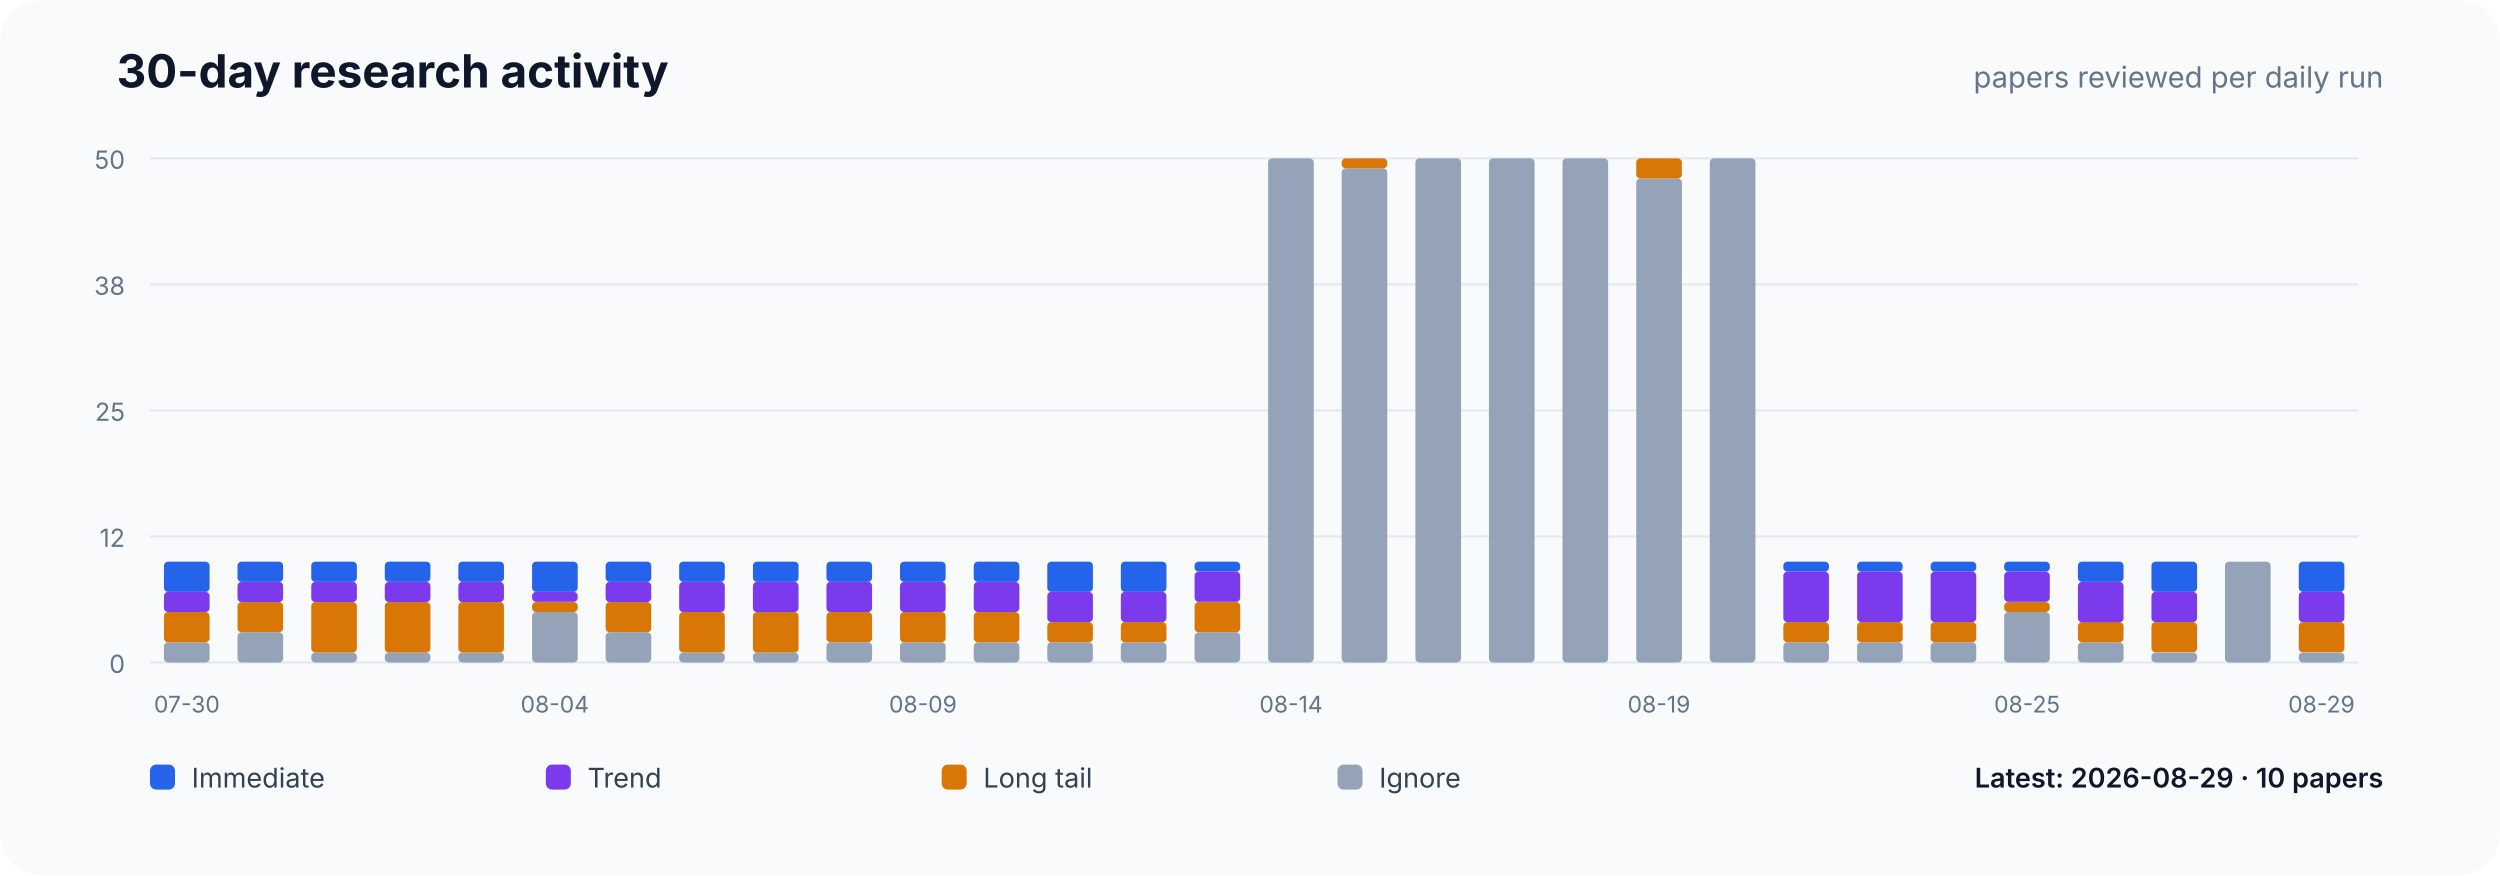
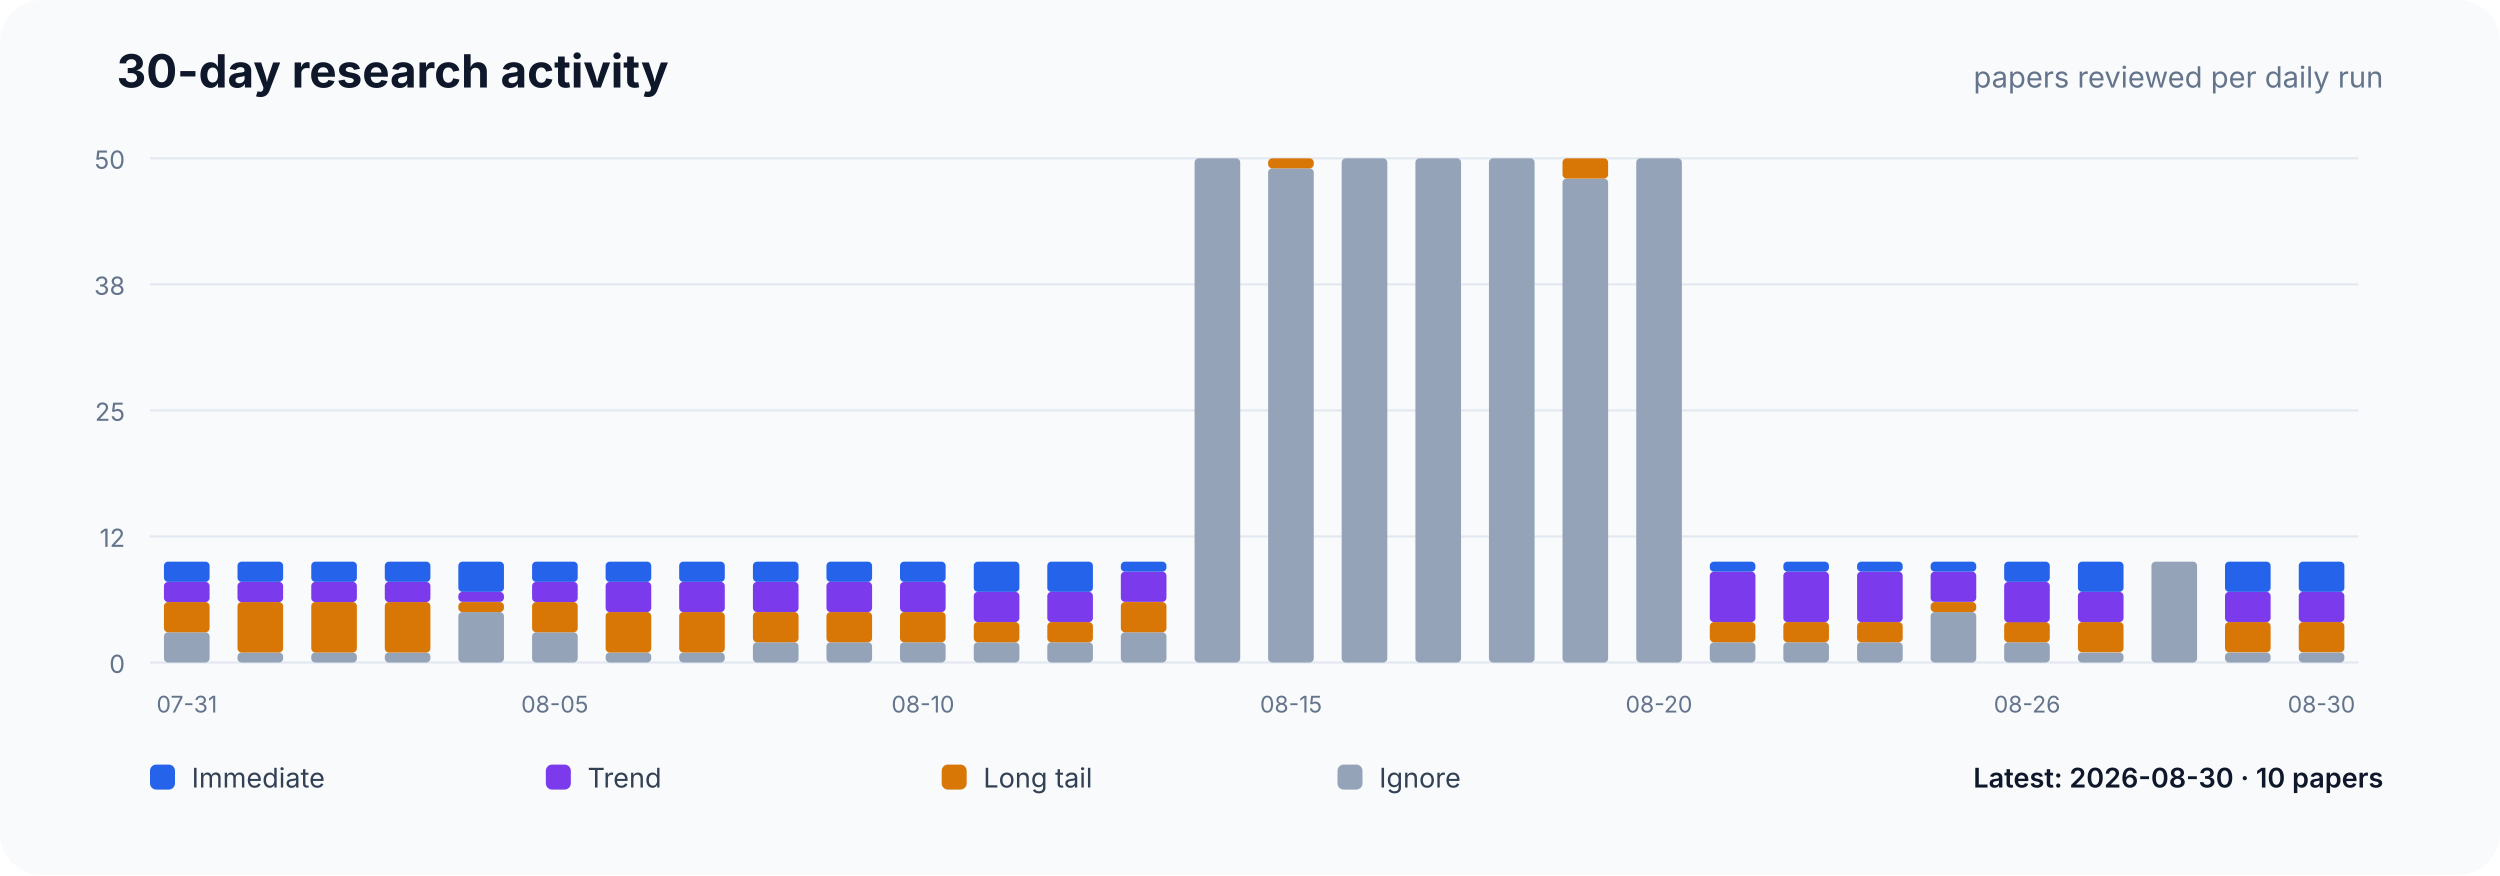
<svg xmlns="http://www.w3.org/2000/svg" width="1200" height="420" viewBox="0 0 1200 420" role="img" aria-labelledby="title desc">
  <rect width="1200" height="420" rx="20" fill="#f8fafc" />
  <text x="56" y="42" font-family="Inter,system-ui,sans-serif" font-size="22" font-weight="700" fill="#0f172a">30-day research activity</text>
  <text x="1144" y="42" text-anchor="end" font-family="Inter,system-ui,sans-serif" font-size="14" fill="#64748b">papers reviewed per daily run</text>
  <line x1="72" y1="318.0" x2="1132" y2="318.0" stroke="#e2e8f0" />
  <text x="60" y="323.0" text-anchor="end" font-family="Inter,system-ui,sans-serif" font-size="12" fill="#64748b">0</text>
  <line x1="72" y1="257.5" x2="1132" y2="257.5" stroke="#e2e8f0" />
  <text x="60" y="262.5" text-anchor="end" font-family="Inter,system-ui,sans-serif" font-size="12" fill="#64748b">12</text>
  <line x1="72" y1="197.0" x2="1132" y2="197.0" stroke="#e2e8f0" />
  <text x="60" y="202.0" text-anchor="end" font-family="Inter,system-ui,sans-serif" font-size="12" fill="#64748b">25</text>
  <line x1="72" y1="136.5" x2="1132" y2="136.5" stroke="#e2e8f0" />
  <text x="60" y="141.5" text-anchor="end" font-family="Inter,system-ui,sans-serif" font-size="12" fill="#64748b">38</text>
  <line x1="72" y1="76.0" x2="1132" y2="76.0" stroke="#e2e8f0" />
  <text x="60" y="81.0" text-anchor="end" font-family="Inter,system-ui,sans-serif" font-size="12" fill="#64748b">50</text>
-   <rect x="78.7" y="308.3" width="21.9" height="9.7" rx="2" fill="#94a3b8" />
-   <rect x="78.7" y="293.8" width="21.9" height="14.5" rx="2" fill="#d97706" />
-   <rect x="78.7" y="284.1" width="21.9" height="9.7" rx="2" fill="#7c3aed" />
-   <rect x="78.7" y="269.6" width="21.9" height="14.5" rx="2" fill="#2563eb" />
-   <text x="89.7" y="342" text-anchor="middle" font-family="Inter,system-ui,sans-serif" font-size="11" fill="#64748b">07-30</text>
-   <rect x="114.0" y="303.5" width="21.9" height="14.5" rx="2" fill="#94a3b8" />
-   <rect x="114.0" y="289.0" width="21.9" height="14.5" rx="2" fill="#d97706" />
+   <rect x="78.7" y="303.5" width="21.9" height="14.5" rx="2" fill="#94a3b8" />
+   <rect x="78.7" y="289.0" width="21.9" height="14.5" rx="2" fill="#d97706" />
+   <rect x="78.7" y="279.3" width="21.9" height="9.7" rx="2" fill="#7c3aed" />
+   <rect x="78.7" y="269.6" width="21.9" height="9.7" rx="2" fill="#2563eb" />
+   <text x="89.7" y="342" text-anchor="middle" font-family="Inter,system-ui,sans-serif" font-size="11" fill="#64748b">07-31</text>
+   <rect x="114.0" y="313.2" width="21.9" height="4.8" rx="2" fill="#94a3b8" />
+   <rect x="114.0" y="289.0" width="21.9" height="24.2" rx="2" fill="#d97706" />
  <rect x="114.0" y="279.3" width="21.9" height="9.7" rx="2" fill="#7c3aed" />
  <rect x="114.0" y="269.6" width="21.9" height="9.7" rx="2" fill="#2563eb" />
  <rect x="149.4" y="313.2" width="21.9" height="4.8" rx="2" fill="#94a3b8" />
  <rect x="149.4" y="289.0" width="21.9" height="24.2" rx="2" fill="#d97706" />
  <rect x="149.4" y="279.3" width="21.9" height="9.7" rx="2" fill="#7c3aed" />
  <rect x="149.4" y="269.6" width="21.9" height="9.7" rx="2" fill="#2563eb" />
  <rect x="184.7" y="313.2" width="21.9" height="4.8" rx="2" fill="#94a3b8" />
  <rect x="184.7" y="289.0" width="21.9" height="24.2" rx="2" fill="#d97706" />
  <rect x="184.7" y="279.3" width="21.9" height="9.7" rx="2" fill="#7c3aed" />
  <rect x="184.7" y="269.6" width="21.9" height="9.7" rx="2" fill="#2563eb" />
-   <rect x="220.0" y="313.2" width="21.9" height="4.8" rx="2" fill="#94a3b8" />
-   <rect x="220.0" y="289.0" width="21.9" height="24.2" rx="2" fill="#d97706" />
-   <rect x="220.0" y="279.3" width="21.9" height="9.7" rx="2" fill="#7c3aed" />
-   <rect x="220.0" y="269.6" width="21.9" height="9.7" rx="2" fill="#2563eb" />
-   <rect x="255.4" y="293.8" width="21.9" height="24.2" rx="2" fill="#94a3b8" />
-   <rect x="255.4" y="289.0" width="21.9" height="4.8" rx="2" fill="#d97706" />
-   <rect x="255.4" y="284.1" width="21.9" height="4.8" rx="2" fill="#7c3aed" />
-   <rect x="255.4" y="269.6" width="21.9" height="14.5" rx="2" fill="#2563eb" />
-   <text x="266.3" y="342" text-anchor="middle" font-family="Inter,system-ui,sans-serif" font-size="11" fill="#64748b">08-04</text>
-   <rect x="290.7" y="303.5" width="21.9" height="14.5" rx="2" fill="#94a3b8" />
-   <rect x="290.7" y="289.0" width="21.9" height="14.5" rx="2" fill="#d97706" />
-   <rect x="290.7" y="279.3" width="21.9" height="9.7" rx="2" fill="#7c3aed" />
+   <rect x="220.0" y="293.8" width="21.9" height="24.2" rx="2" fill="#94a3b8" />
+   <rect x="220.0" y="289.0" width="21.9" height="4.8" rx="2" fill="#d97706" />
+   <rect x="220.0" y="284.1" width="21.9" height="4.8" rx="2" fill="#7c3aed" />
+   <rect x="220.0" y="269.6" width="21.9" height="14.5" rx="2" fill="#2563eb" />
+   <rect x="255.4" y="303.5" width="21.9" height="14.5" rx="2" fill="#94a3b8" />
+   <rect x="255.4" y="289.0" width="21.9" height="14.5" rx="2" fill="#d97706" />
+   <rect x="255.4" y="279.3" width="21.9" height="9.7" rx="2" fill="#7c3aed" />
+   <rect x="255.4" y="269.6" width="21.9" height="9.7" rx="2" fill="#2563eb" />
+   <text x="266.3" y="342" text-anchor="middle" font-family="Inter,system-ui,sans-serif" font-size="11" fill="#64748b">08-05</text>
+   <rect x="290.7" y="313.2" width="21.9" height="4.8" rx="2" fill="#94a3b8" />
+   <rect x="290.7" y="293.8" width="21.9" height="19.4" rx="2" fill="#d97706" />
+   <rect x="290.7" y="279.3" width="21.9" height="14.5" rx="2" fill="#7c3aed" />
  <rect x="290.7" y="269.6" width="21.9" height="9.7" rx="2" fill="#2563eb" />
  <rect x="326.0" y="313.2" width="21.9" height="4.8" rx="2" fill="#94a3b8" />
  <rect x="326.0" y="293.8" width="21.9" height="19.4" rx="2" fill="#d97706" />
  <rect x="326.0" y="279.3" width="21.9" height="14.5" rx="2" fill="#7c3aed" />
  <rect x="326.0" y="269.6" width="21.9" height="9.7" rx="2" fill="#2563eb" />
-   <rect x="361.4" y="313.2" width="21.9" height="4.8" rx="2" fill="#94a3b8" />
-   <rect x="361.4" y="293.8" width="21.9" height="19.4" rx="2" fill="#d97706" />
+   <rect x="361.4" y="308.3" width="21.9" height="9.7" rx="2" fill="#94a3b8" />
+   <rect x="361.4" y="293.8" width="21.9" height="14.5" rx="2" fill="#d97706" />
  <rect x="361.4" y="279.3" width="21.9" height="14.5" rx="2" fill="#7c3aed" />
  <rect x="361.4" y="269.6" width="21.9" height="9.7" rx="2" fill="#2563eb" />
  <rect x="396.7" y="308.3" width="21.9" height="9.7" rx="2" fill="#94a3b8" />
  <rect x="396.7" y="293.8" width="21.9" height="14.5" rx="2" fill="#d97706" />
  <rect x="396.7" y="279.3" width="21.9" height="14.5" rx="2" fill="#7c3aed" />
  <rect x="396.7" y="269.6" width="21.9" height="9.7" rx="2" fill="#2563eb" />
  <rect x="432.0" y="308.3" width="21.9" height="9.7" rx="2" fill="#94a3b8" />
  <rect x="432.0" y="293.8" width="21.9" height="14.5" rx="2" fill="#d97706" />
  <rect x="432.0" y="279.3" width="21.9" height="14.5" rx="2" fill="#7c3aed" />
  <rect x="432.0" y="269.6" width="21.9" height="9.7" rx="2" fill="#2563eb" />
-   <text x="443.0" y="342" text-anchor="middle" font-family="Inter,system-ui,sans-serif" font-size="11" fill="#64748b">08-09</text>
+   <text x="443.0" y="342" text-anchor="middle" font-family="Inter,system-ui,sans-serif" font-size="11" fill="#64748b">08-10</text>
  <rect x="467.4" y="308.3" width="21.9" height="9.7" rx="2" fill="#94a3b8" />
-   <rect x="467.4" y="293.8" width="21.9" height="14.5" rx="2" fill="#d97706" />
-   <rect x="467.4" y="279.3" width="21.9" height="14.5" rx="2" fill="#7c3aed" />
-   <rect x="467.4" y="269.6" width="21.9" height="9.7" rx="2" fill="#2563eb" />
+   <rect x="467.4" y="298.6" width="21.9" height="9.7" rx="2" fill="#d97706" />
+   <rect x="467.4" y="284.1" width="21.9" height="14.5" rx="2" fill="#7c3aed" />
+   <rect x="467.4" y="269.6" width="21.9" height="14.5" rx="2" fill="#2563eb" />
  <rect x="502.7" y="308.3" width="21.9" height="9.7" rx="2" fill="#94a3b8" />
  <rect x="502.7" y="298.6" width="21.9" height="9.7" rx="2" fill="#d97706" />
  <rect x="502.7" y="284.1" width="21.9" height="14.5" rx="2" fill="#7c3aed" />
  <rect x="502.7" y="269.6" width="21.9" height="14.5" rx="2" fill="#2563eb" />
-   <rect x="538.0" y="308.3" width="21.9" height="9.7" rx="2" fill="#94a3b8" />
-   <rect x="538.0" y="298.6" width="21.9" height="9.7" rx="2" fill="#d97706" />
-   <rect x="538.0" y="284.1" width="21.9" height="14.5" rx="2" fill="#7c3aed" />
-   <rect x="538.0" y="269.6" width="21.9" height="14.5" rx="2" fill="#2563eb" />
-   <rect x="573.4" y="303.5" width="21.9" height="14.5" rx="2" fill="#94a3b8" />
-   <rect x="573.4" y="289.0" width="21.9" height="14.5" rx="2" fill="#d97706" />
-   <rect x="573.4" y="274.4" width="21.9" height="14.5" rx="2" fill="#7c3aed" />
-   <rect x="573.4" y="269.6" width="21.9" height="4.8" rx="2" fill="#2563eb" />
-   <rect x="608.7" y="76.0" width="21.9" height="242.0" rx="2" fill="#94a3b8" />
-   <rect x="608.7" y="76.0" width="21.9" height="0.0" rx="2" fill="#d97706" />
+   <rect x="538.0" y="303.5" width="21.9" height="14.5" rx="2" fill="#94a3b8" />
+   <rect x="538.0" y="289.0" width="21.9" height="14.5" rx="2" fill="#d97706" />
+   <rect x="538.0" y="274.4" width="21.9" height="14.5" rx="2" fill="#7c3aed" />
+   <rect x="538.0" y="269.6" width="21.9" height="4.8" rx="2" fill="#2563eb" />
+   <rect x="573.4" y="76.0" width="21.9" height="242.0" rx="2" fill="#94a3b8" />
+   <rect x="573.4" y="76.0" width="21.9" height="0.0" rx="2" fill="#d97706" />
+   <rect x="573.4" y="76.0" width="21.9" height="0.0" rx="2" fill="#7c3aed" />
+   <rect x="573.4" y="76.0" width="21.9" height="0.0" rx="2" fill="#2563eb" />
+   <rect x="608.7" y="80.8" width="21.9" height="237.2" rx="2" fill="#94a3b8" />
+   <rect x="608.7" y="76.0" width="21.9" height="4.8" rx="2" fill="#d97706" />
  <rect x="608.7" y="76.0" width="21.9" height="0.0" rx="2" fill="#7c3aed" />
  <rect x="608.7" y="76.0" width="21.9" height="0.0" rx="2" fill="#2563eb" />
-   <text x="619.7" y="342" text-anchor="middle" font-family="Inter,system-ui,sans-serif" font-size="11" fill="#64748b">08-14</text>
-   <rect x="644.0" y="80.8" width="21.9" height="237.2" rx="2" fill="#94a3b8" />
-   <rect x="644.0" y="76.0" width="21.9" height="4.8" rx="2" fill="#d97706" />
+   <text x="619.7" y="342" text-anchor="middle" font-family="Inter,system-ui,sans-serif" font-size="11" fill="#64748b">08-15</text>
+   <rect x="644.0" y="76.0" width="21.9" height="242.0" rx="2" fill="#94a3b8" />
+   <rect x="644.0" y="76.0" width="21.9" height="0.0" rx="2" fill="#d97706" />
  <rect x="644.0" y="76.0" width="21.9" height="0.0" rx="2" fill="#7c3aed" />
  <rect x="644.0" y="76.0" width="21.9" height="0.0" rx="2" fill="#2563eb" />
  <rect x="679.4" y="76.0" width="21.9" height="242.0" rx="2" fill="#94a3b8" />
  <rect x="679.4" y="76.0" width="21.9" height="0.0" rx="2" fill="#d97706" />
  <rect x="679.4" y="76.0" width="21.9" height="0.0" rx="2" fill="#7c3aed" />
  <rect x="679.4" y="76.0" width="21.9" height="0.0" rx="2" fill="#2563eb" />
  <rect x="714.7" y="76.0" width="21.9" height="242.0" rx="2" fill="#94a3b8" />
  <rect x="714.7" y="76.0" width="21.9" height="0.0" rx="2" fill="#d97706" />
  <rect x="714.7" y="76.0" width="21.9" height="0.0" rx="2" fill="#7c3aed" />
  <rect x="714.7" y="76.0" width="21.9" height="0.0" rx="2" fill="#2563eb" />
-   <rect x="750.0" y="76.0" width="21.9" height="242.0" rx="2" fill="#94a3b8" />
-   <rect x="750.0" y="76.0" width="21.9" height="0.0" rx="2" fill="#d97706" />
+   <rect x="750.0" y="85.7" width="21.9" height="232.3" rx="2" fill="#94a3b8" />
+   <rect x="750.0" y="76.0" width="21.9" height="9.7" rx="2" fill="#d97706" />
  <rect x="750.0" y="76.0" width="21.9" height="0.0" rx="2" fill="#7c3aed" />
  <rect x="750.0" y="76.0" width="21.9" height="0.0" rx="2" fill="#2563eb" />
-   <rect x="785.4" y="85.7" width="21.9" height="232.3" rx="2" fill="#94a3b8" />
-   <rect x="785.4" y="76.0" width="21.9" height="9.7" rx="2" fill="#d97706" />
+   <rect x="785.4" y="76.0" width="21.9" height="242.0" rx="2" fill="#94a3b8" />
+   <rect x="785.4" y="76.0" width="21.9" height="0.0" rx="2" fill="#d97706" />
  <rect x="785.4" y="76.0" width="21.9" height="0.0" rx="2" fill="#7c3aed" />
  <rect x="785.4" y="76.0" width="21.9" height="0.0" rx="2" fill="#2563eb" />
-   <text x="796.3" y="342" text-anchor="middle" font-family="Inter,system-ui,sans-serif" font-size="11" fill="#64748b">08-19</text>
-   <rect x="820.7" y="76.0" width="21.9" height="242.0" rx="2" fill="#94a3b8" />
-   <rect x="820.7" y="76.0" width="21.9" height="0.0" rx="2" fill="#d97706" />
-   <rect x="820.7" y="76.0" width="21.9" height="0.0" rx="2" fill="#7c3aed" />
-   <rect x="820.7" y="76.0" width="21.9" height="0.0" rx="2" fill="#2563eb" />
+   <text x="796.3" y="342" text-anchor="middle" font-family="Inter,system-ui,sans-serif" font-size="11" fill="#64748b">08-20</text>
+   <rect x="820.7" y="308.3" width="21.9" height="9.7" rx="2" fill="#94a3b8" />
+   <rect x="820.7" y="298.6" width="21.9" height="9.7" rx="2" fill="#d97706" />
+   <rect x="820.7" y="274.4" width="21.9" height="24.2" rx="2" fill="#7c3aed" />
+   <rect x="820.7" y="269.6" width="21.9" height="4.8" rx="2" fill="#2563eb" />
  <rect x="856.0" y="308.3" width="21.9" height="9.7" rx="2" fill="#94a3b8" />
  <rect x="856.0" y="298.6" width="21.9" height="9.7" rx="2" fill="#d97706" />
  <rect x="856.0" y="274.4" width="21.9" height="24.2" rx="2" fill="#7c3aed" />
  <rect x="856.0" y="269.6" width="21.9" height="4.8" rx="2" fill="#2563eb" />
  <rect x="891.4" y="308.3" width="21.9" height="9.7" rx="2" fill="#94a3b8" />
  <rect x="891.4" y="298.6" width="21.9" height="9.7" rx="2" fill="#d97706" />
  <rect x="891.4" y="274.4" width="21.9" height="24.2" rx="2" fill="#7c3aed" />
  <rect x="891.4" y="269.6" width="21.9" height="4.8" rx="2" fill="#2563eb" />
-   <rect x="926.7" y="308.3" width="21.9" height="9.7" rx="2" fill="#94a3b8" />
-   <rect x="926.7" y="298.6" width="21.9" height="9.7" rx="2" fill="#d97706" />
-   <rect x="926.7" y="274.4" width="21.9" height="24.2" rx="2" fill="#7c3aed" />
+   <rect x="926.7" y="293.8" width="21.9" height="24.2" rx="2" fill="#94a3b8" />
+   <rect x="926.7" y="289.0" width="21.9" height="4.8" rx="2" fill="#d97706" />
+   <rect x="926.7" y="274.4" width="21.9" height="14.5" rx="2" fill="#7c3aed" />
  <rect x="926.7" y="269.6" width="21.9" height="4.8" rx="2" fill="#2563eb" />
-   <rect x="962.0" y="293.8" width="21.9" height="24.2" rx="2" fill="#94a3b8" />
-   <rect x="962.0" y="289.0" width="21.9" height="4.8" rx="2" fill="#d97706" />
-   <rect x="962.0" y="274.4" width="21.9" height="14.5" rx="2" fill="#7c3aed" />
-   <rect x="962.0" y="269.6" width="21.9" height="4.8" rx="2" fill="#2563eb" />
-   <text x="973.0" y="342" text-anchor="middle" font-family="Inter,system-ui,sans-serif" font-size="11" fill="#64748b">08-25</text>
-   <rect x="997.4" y="308.3" width="21.9" height="9.7" rx="2" fill="#94a3b8" />
-   <rect x="997.4" y="298.6" width="21.9" height="9.7" rx="2" fill="#d97706" />
-   <rect x="997.4" y="279.3" width="21.9" height="19.4" rx="2" fill="#7c3aed" />
-   <rect x="997.4" y="269.6" width="21.9" height="9.7" rx="2" fill="#2563eb" />
-   <rect x="1032.7" y="313.2" width="21.9" height="4.8" rx="2" fill="#94a3b8" />
-   <rect x="1032.7" y="298.6" width="21.9" height="14.5" rx="2" fill="#d97706" />
-   <rect x="1032.7" y="284.1" width="21.9" height="14.5" rx="2" fill="#7c3aed" />
-   <rect x="1032.7" y="269.6" width="21.9" height="14.5" rx="2" fill="#2563eb" />
-   <rect x="1068.0" y="269.6" width="21.9" height="48.4" rx="2" fill="#94a3b8" />
-   <rect x="1068.0" y="269.6" width="21.9" height="0.0" rx="2" fill="#d97706" />
-   <rect x="1068.0" y="269.6" width="21.9" height="0.0" rx="2" fill="#7c3aed" />
-   <rect x="1068.0" y="269.6" width="21.9" height="0.0" rx="2" fill="#2563eb" />
+   <rect x="962.0" y="308.3" width="21.9" height="9.7" rx="2" fill="#94a3b8" />
+   <rect x="962.0" y="298.6" width="21.9" height="9.7" rx="2" fill="#d97706" />
+   <rect x="962.0" y="279.3" width="21.9" height="19.4" rx="2" fill="#7c3aed" />
+   <rect x="962.0" y="269.6" width="21.9" height="9.7" rx="2" fill="#2563eb" />
+   <text x="973.0" y="342" text-anchor="middle" font-family="Inter,system-ui,sans-serif" font-size="11" fill="#64748b">08-26</text>
+   <rect x="997.4" y="313.2" width="21.9" height="4.8" rx="2" fill="#94a3b8" />
+   <rect x="997.4" y="298.6" width="21.9" height="14.5" rx="2" fill="#d97706" />
+   <rect x="997.4" y="284.1" width="21.9" height="14.5" rx="2" fill="#7c3aed" />
+   <rect x="997.4" y="269.6" width="21.9" height="14.5" rx="2" fill="#2563eb" />
+   <rect x="1032.7" y="269.6" width="21.9" height="48.4" rx="2" fill="#94a3b8" />
+   <rect x="1032.7" y="269.6" width="21.9" height="0.0" rx="2" fill="#d97706" />
+   <rect x="1032.7" y="269.6" width="21.9" height="0.0" rx="2" fill="#7c3aed" />
+   <rect x="1032.7" y="269.6" width="21.9" height="0.0" rx="2" fill="#2563eb" />
+   <rect x="1068.0" y="313.2" width="21.9" height="4.8" rx="2" fill="#94a3b8" />
+   <rect x="1068.0" y="298.6" width="21.9" height="14.5" rx="2" fill="#d97706" />
+   <rect x="1068.0" y="284.1" width="21.9" height="14.5" rx="2" fill="#7c3aed" />
+   <rect x="1068.0" y="269.6" width="21.9" height="14.5" rx="2" fill="#2563eb" />
  <rect x="1103.4" y="313.2" width="21.9" height="4.8" rx="2" fill="#94a3b8" />
  <rect x="1103.4" y="298.6" width="21.9" height="14.5" rx="2" fill="#d97706" />
  <rect x="1103.4" y="284.1" width="21.9" height="14.5" rx="2" fill="#7c3aed" />
  <rect x="1103.4" y="269.6" width="21.9" height="14.5" rx="2" fill="#2563eb" />
-   <text x="1114.3" y="342" text-anchor="middle" font-family="Inter,system-ui,sans-serif" font-size="11" fill="#64748b">08-29</text>
+   <text x="1114.3" y="342" text-anchor="middle" font-family="Inter,system-ui,sans-serif" font-size="11" fill="#64748b">08-30</text>
  <rect x="72" y="367" width="12" height="12" rx="3" fill="#2563eb" />
  <text x="92" y="378" font-family="Inter,system-ui,sans-serif" font-size="13" fill="#334155">Immediate</text>
  <rect x="262" y="367" width="12" height="12" rx="3" fill="#7c3aed" />
  <text x="282" y="378" font-family="Inter,system-ui,sans-serif" font-size="13" fill="#334155">Trend</text>
  <rect x="452" y="367" width="12" height="12" rx="3" fill="#d97706" />
  <text x="472" y="378" font-family="Inter,system-ui,sans-serif" font-size="13" fill="#334155">Long tail</text>
  <rect x="642" y="367" width="12" height="12" rx="3" fill="#94a3b8" />
  <text x="662" y="378" font-family="Inter,system-ui,sans-serif" font-size="13" fill="#334155">Ignore</text>
-   <text x="1144" y="378" text-anchor="end" font-family="Inter,system-ui,sans-serif" font-size="13" font-weight="600" fill="#0f172a">Latest: 2026-08-29 · 10 papers</text>
+   <text x="1144" y="378" text-anchor="end" font-family="Inter,system-ui,sans-serif" font-size="13" font-weight="600" fill="#0f172a">Latest: 2026-08-30 · 10 papers</text>
</svg>
